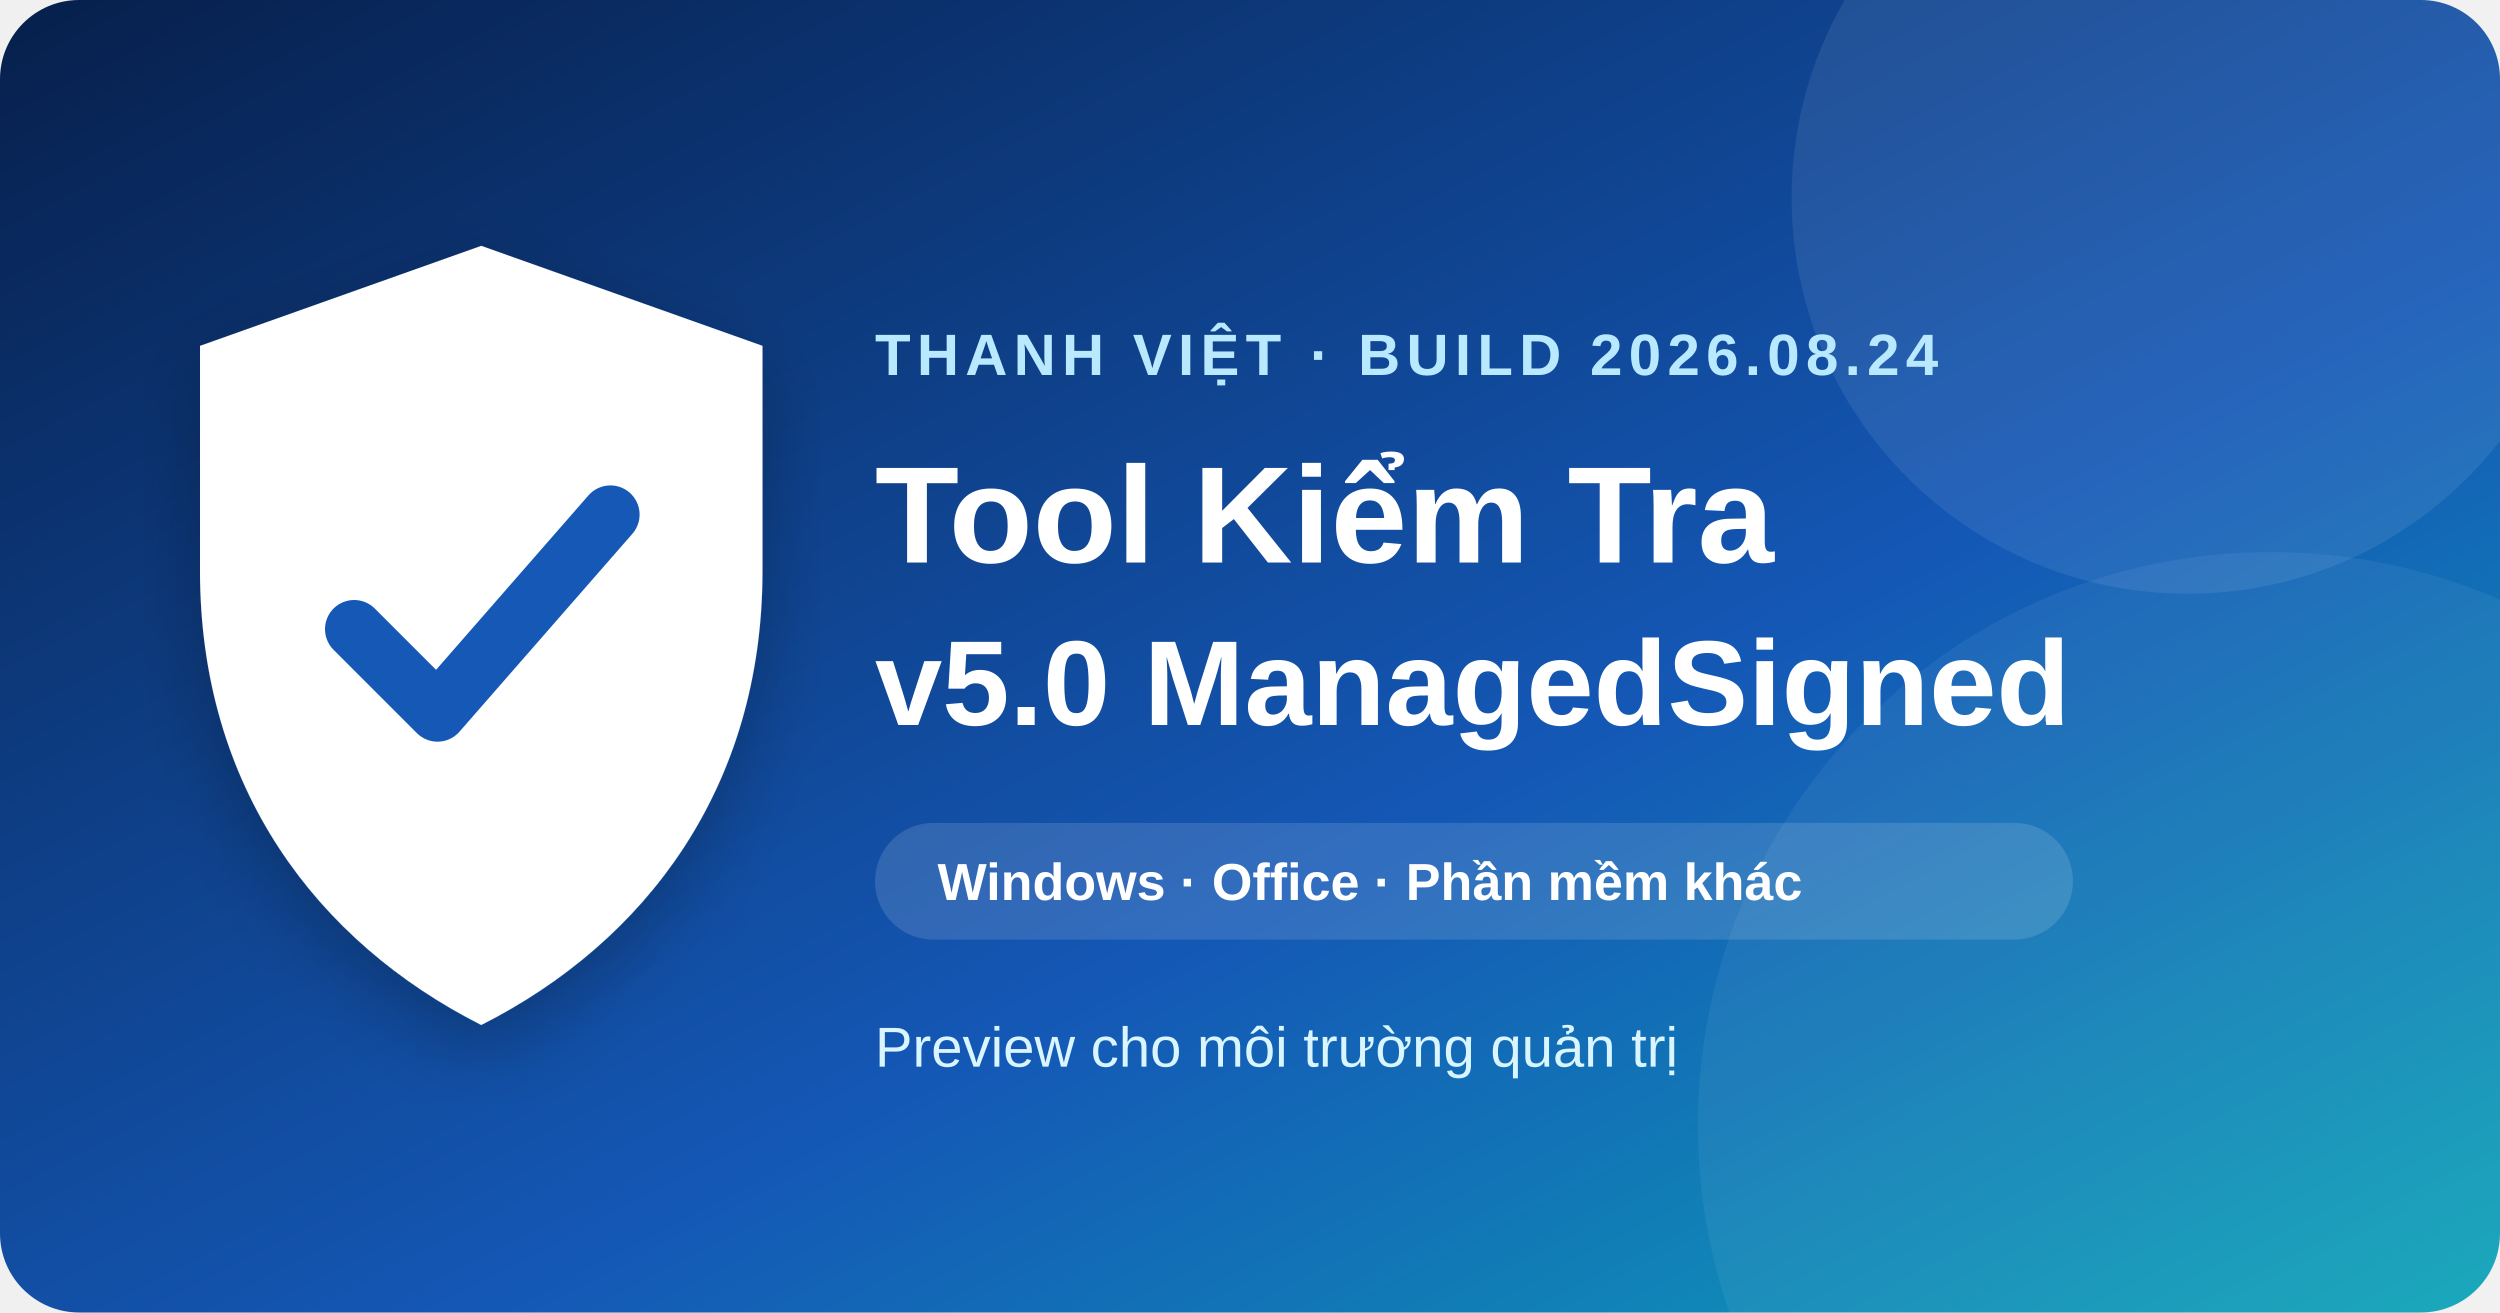
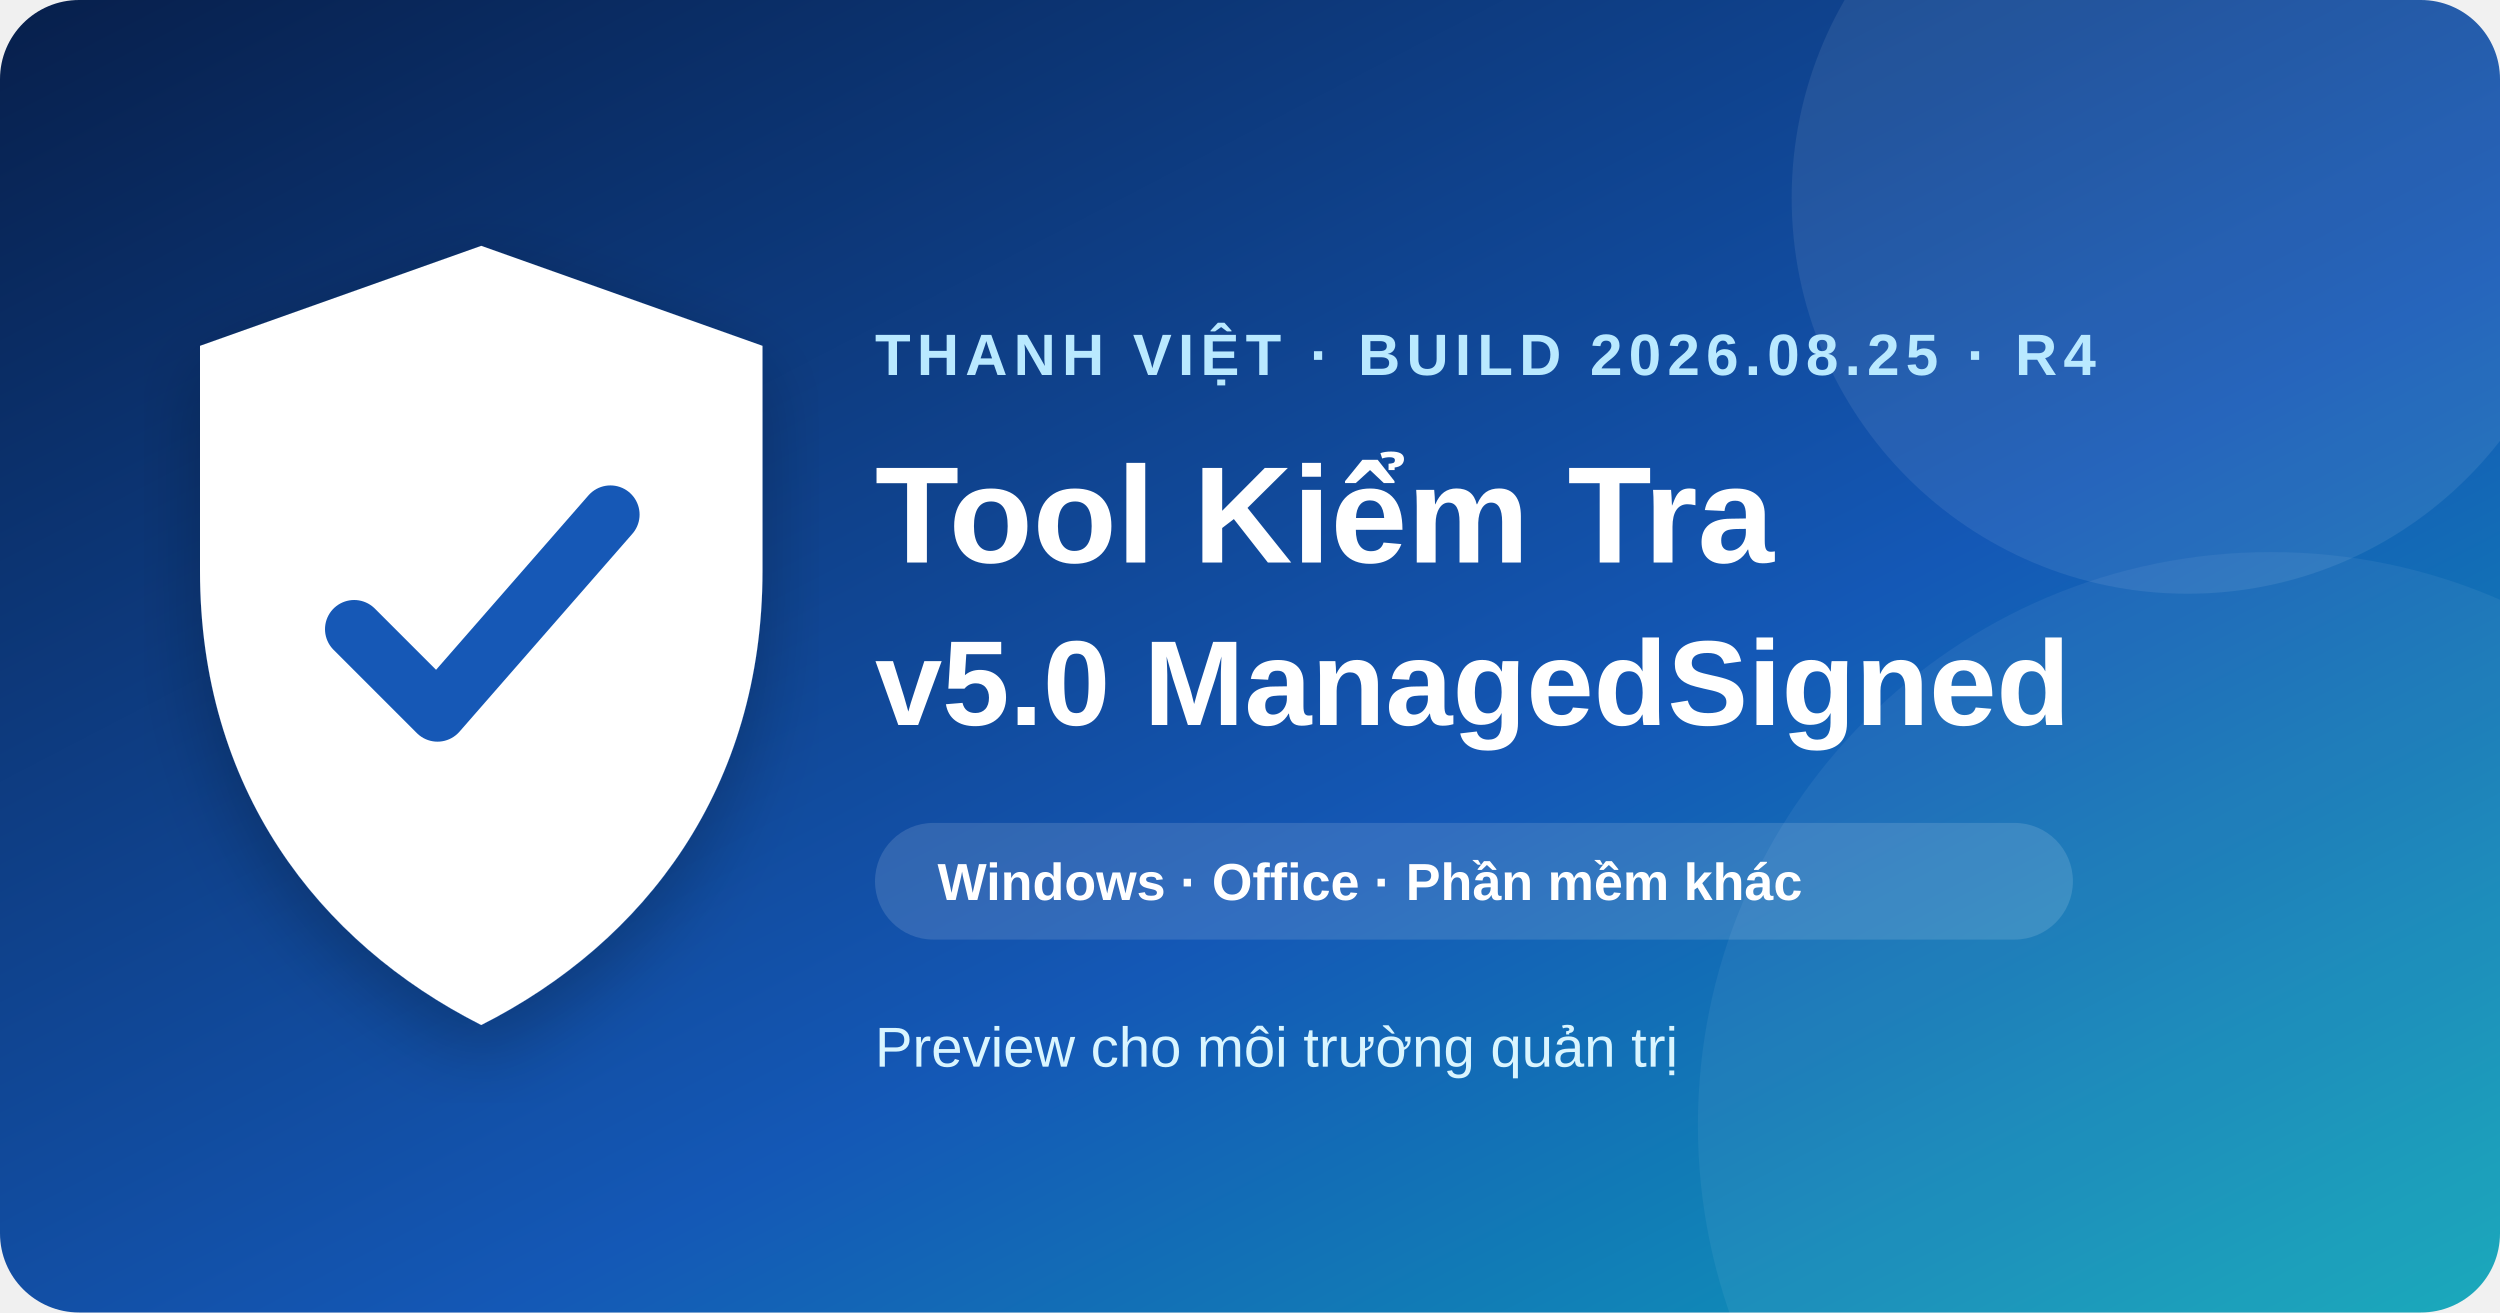
<svg xmlns="http://www.w3.org/2000/svg" width="1200" height="630" viewBox="0 0 1200 630" role="img" aria-labelledby="title desc">
  <defs>
    <linearGradient id="bg" x1="0" y1="0" x2="1" y2="1">
      <stop stop-color="#071f4b" />
      <stop offset=".6" stop-color="#1458b6" />
      <stop offset="1" stop-color="#0ea5b7" />
    </linearGradient>
    <filter id="shadow">
      <feDropShadow dx="0" dy="14" stdDeviation="18" flood-opacity=".24" />
    </filter>
  </defs>
  <rect width="1200" height="630" rx="38" fill="url(#bg)" />
  <circle cx="1050" cy="95" r="190" fill="#fff" opacity=".08" />
  <circle cx="1090" cy="540" r="275" fill="#fff" opacity=".055" />
  <g transform="translate(86 118)" filter="url(#shadow)">
    <path d="M145 0 280 48v108c0 104-56 178-135 218C66 334 10 260 10 156V48Z" fill="#fff" />
    <path d="m84 184 40 40 83-95" fill="none" stroke="#1458b6" stroke-width="28" stroke-linecap="round" stroke-linejoin="round" />
  </g>
-   <text x="420" y="180" fill="#b9e9ff" font-family="Segoe UI,Arial,sans-serif" font-size="28" font-weight="700" letter-spacing="3">THANH VIỆT · BUILD 2026.08.24</text>
+   <text x="420" y="180" fill="#b9e9ff" font-family="Segoe UI,Arial,sans-serif" font-size="28" font-weight="700" letter-spacing="3">THANH VIỆT · BUILD 2026.08.25 · R4</text>
  <text x="420" y="270" fill="#fff" font-family="Segoe UI,Arial,sans-serif" font-size="66" font-weight="800">Tool Kiểm Tra</text>
  <text x="420" y="348" fill="#fff" font-family="Segoe UI,Arial,sans-serif" font-size="58" font-weight="740">v5.0 ManagedSigned</text>
  <rect x="420" y="395" width="575" height="56" rx="28" fill="#fff" opacity=".13" />
  <text x="450" y="432" fill="#fff" font-family="Segoe UI,Arial,sans-serif" font-size="25" font-weight="650">Windows · Office · Phần mềm khác</text>
  <text x="420" y="512" fill="#d9f5ff" font-family="Segoe UI,Arial,sans-serif" font-size="27">Preview cho môi trường quản trị</text>
</svg>
